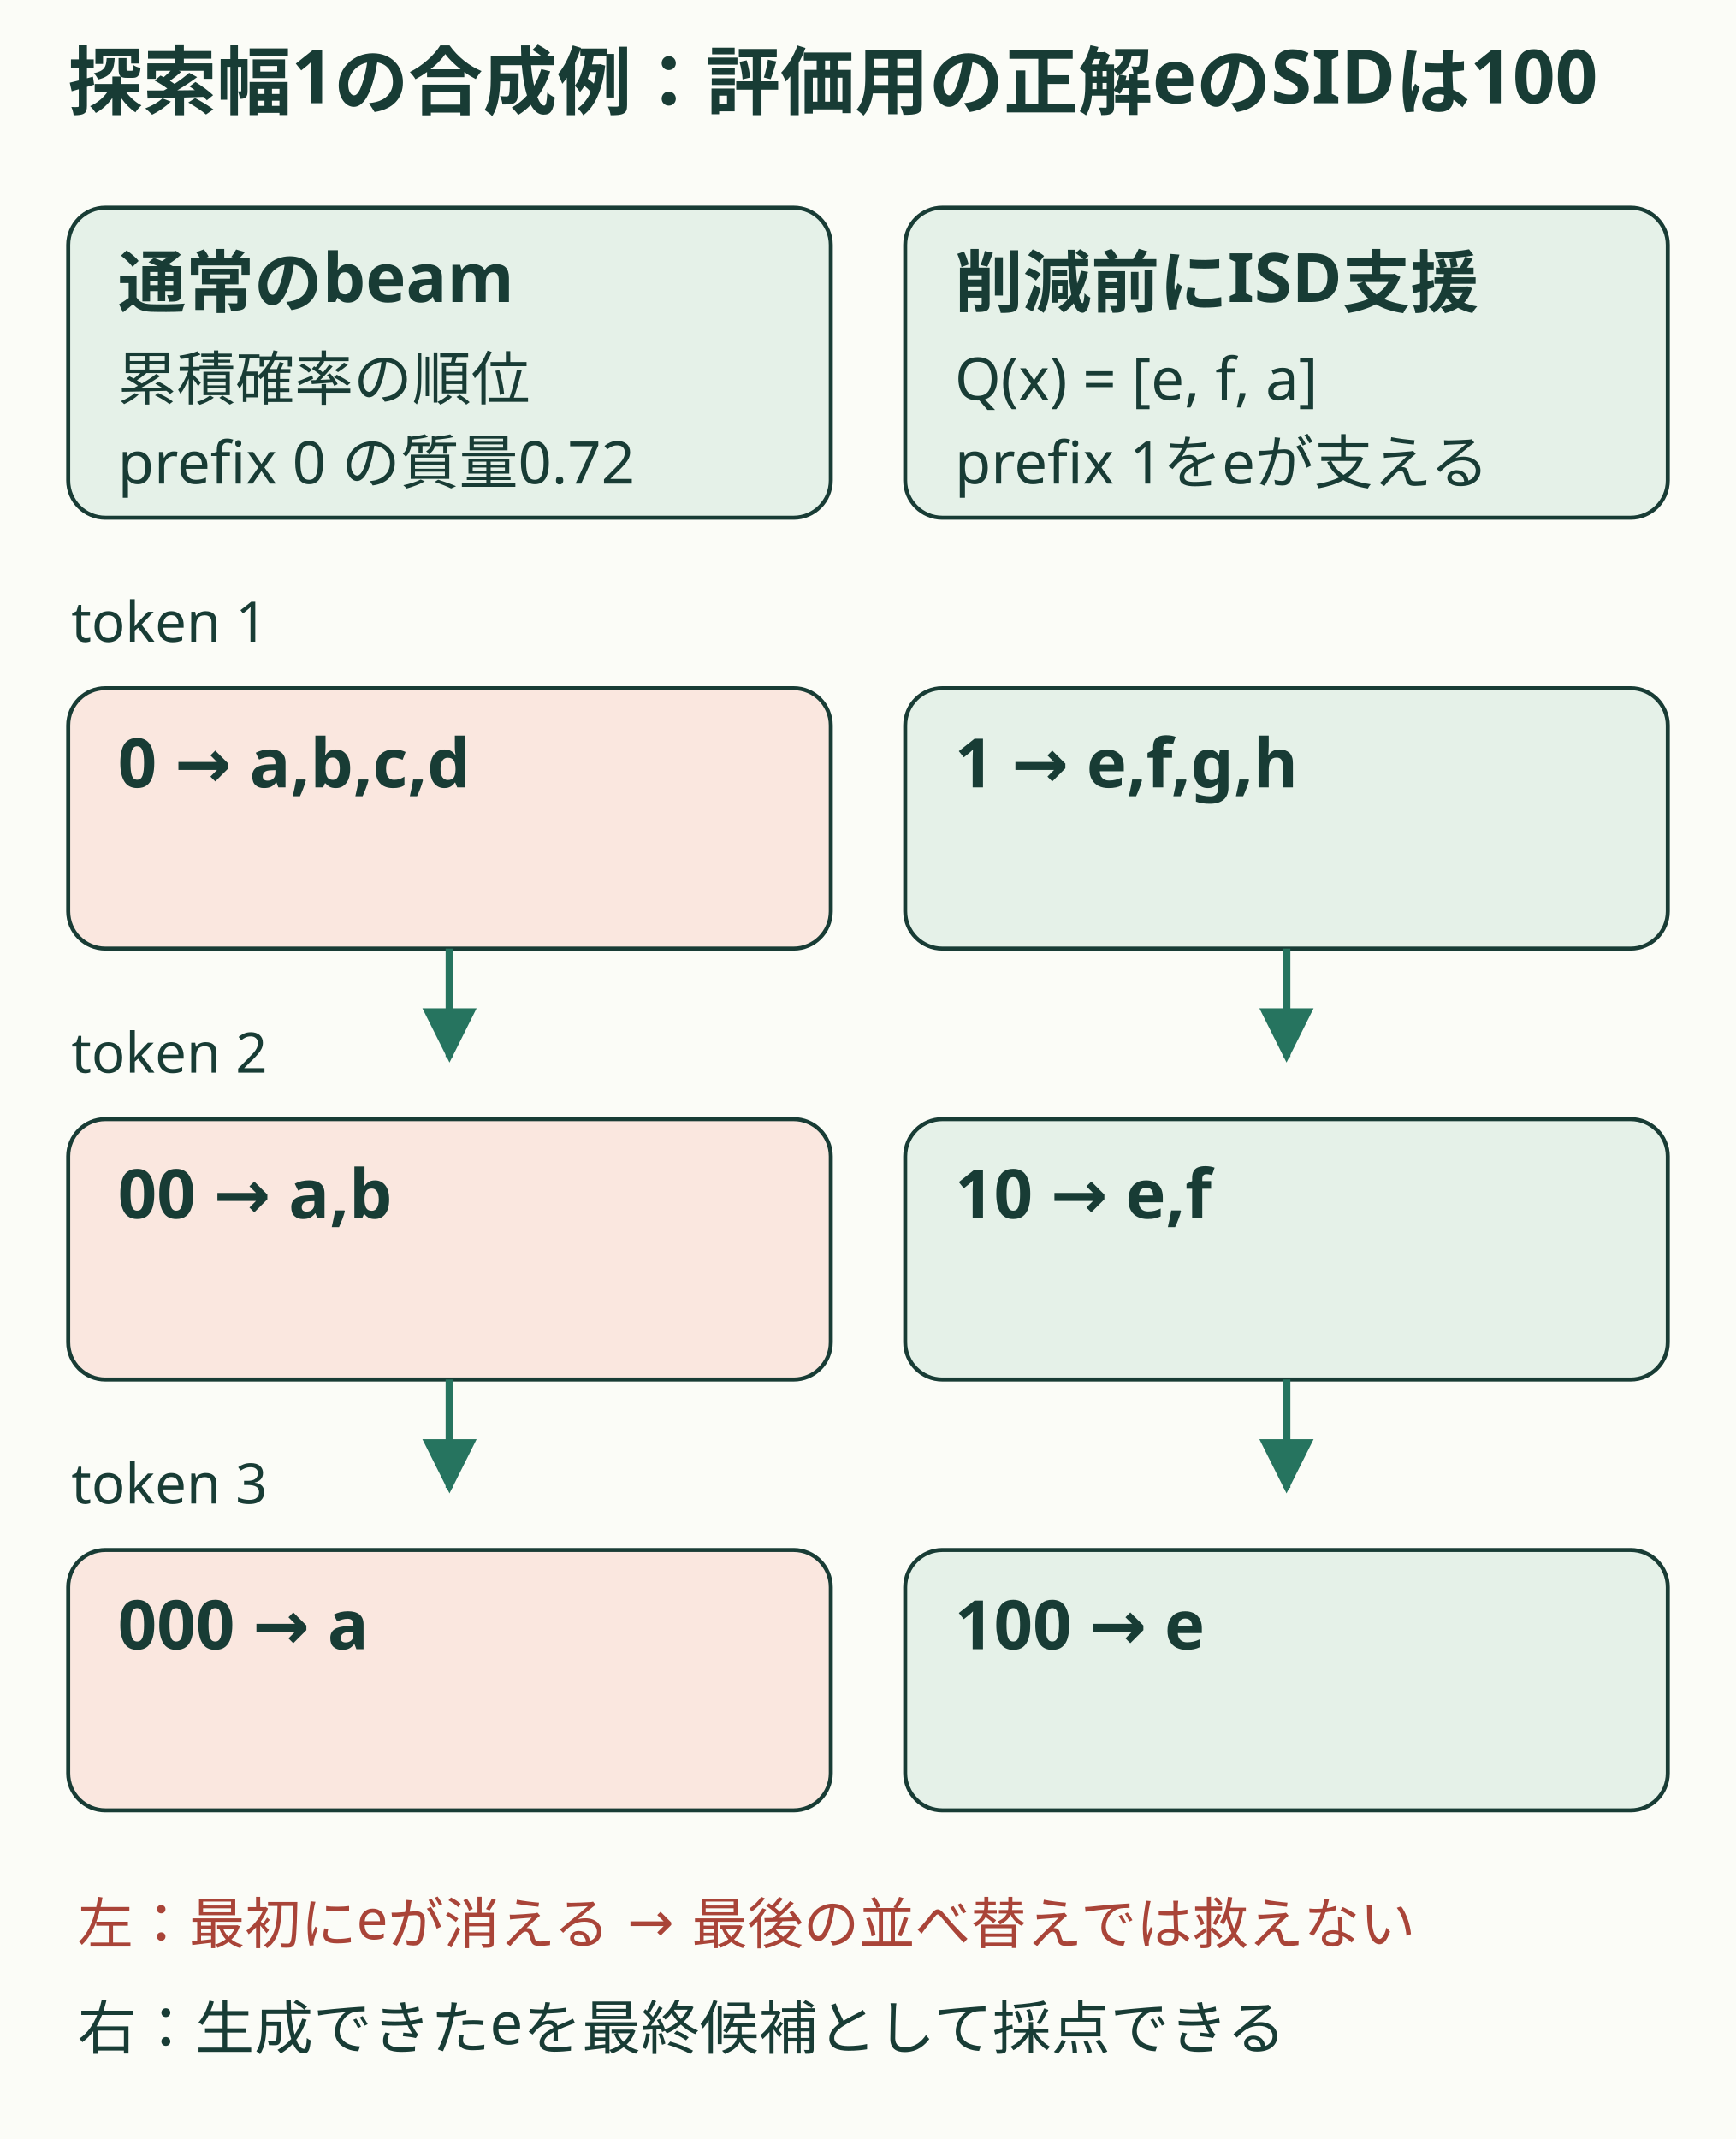
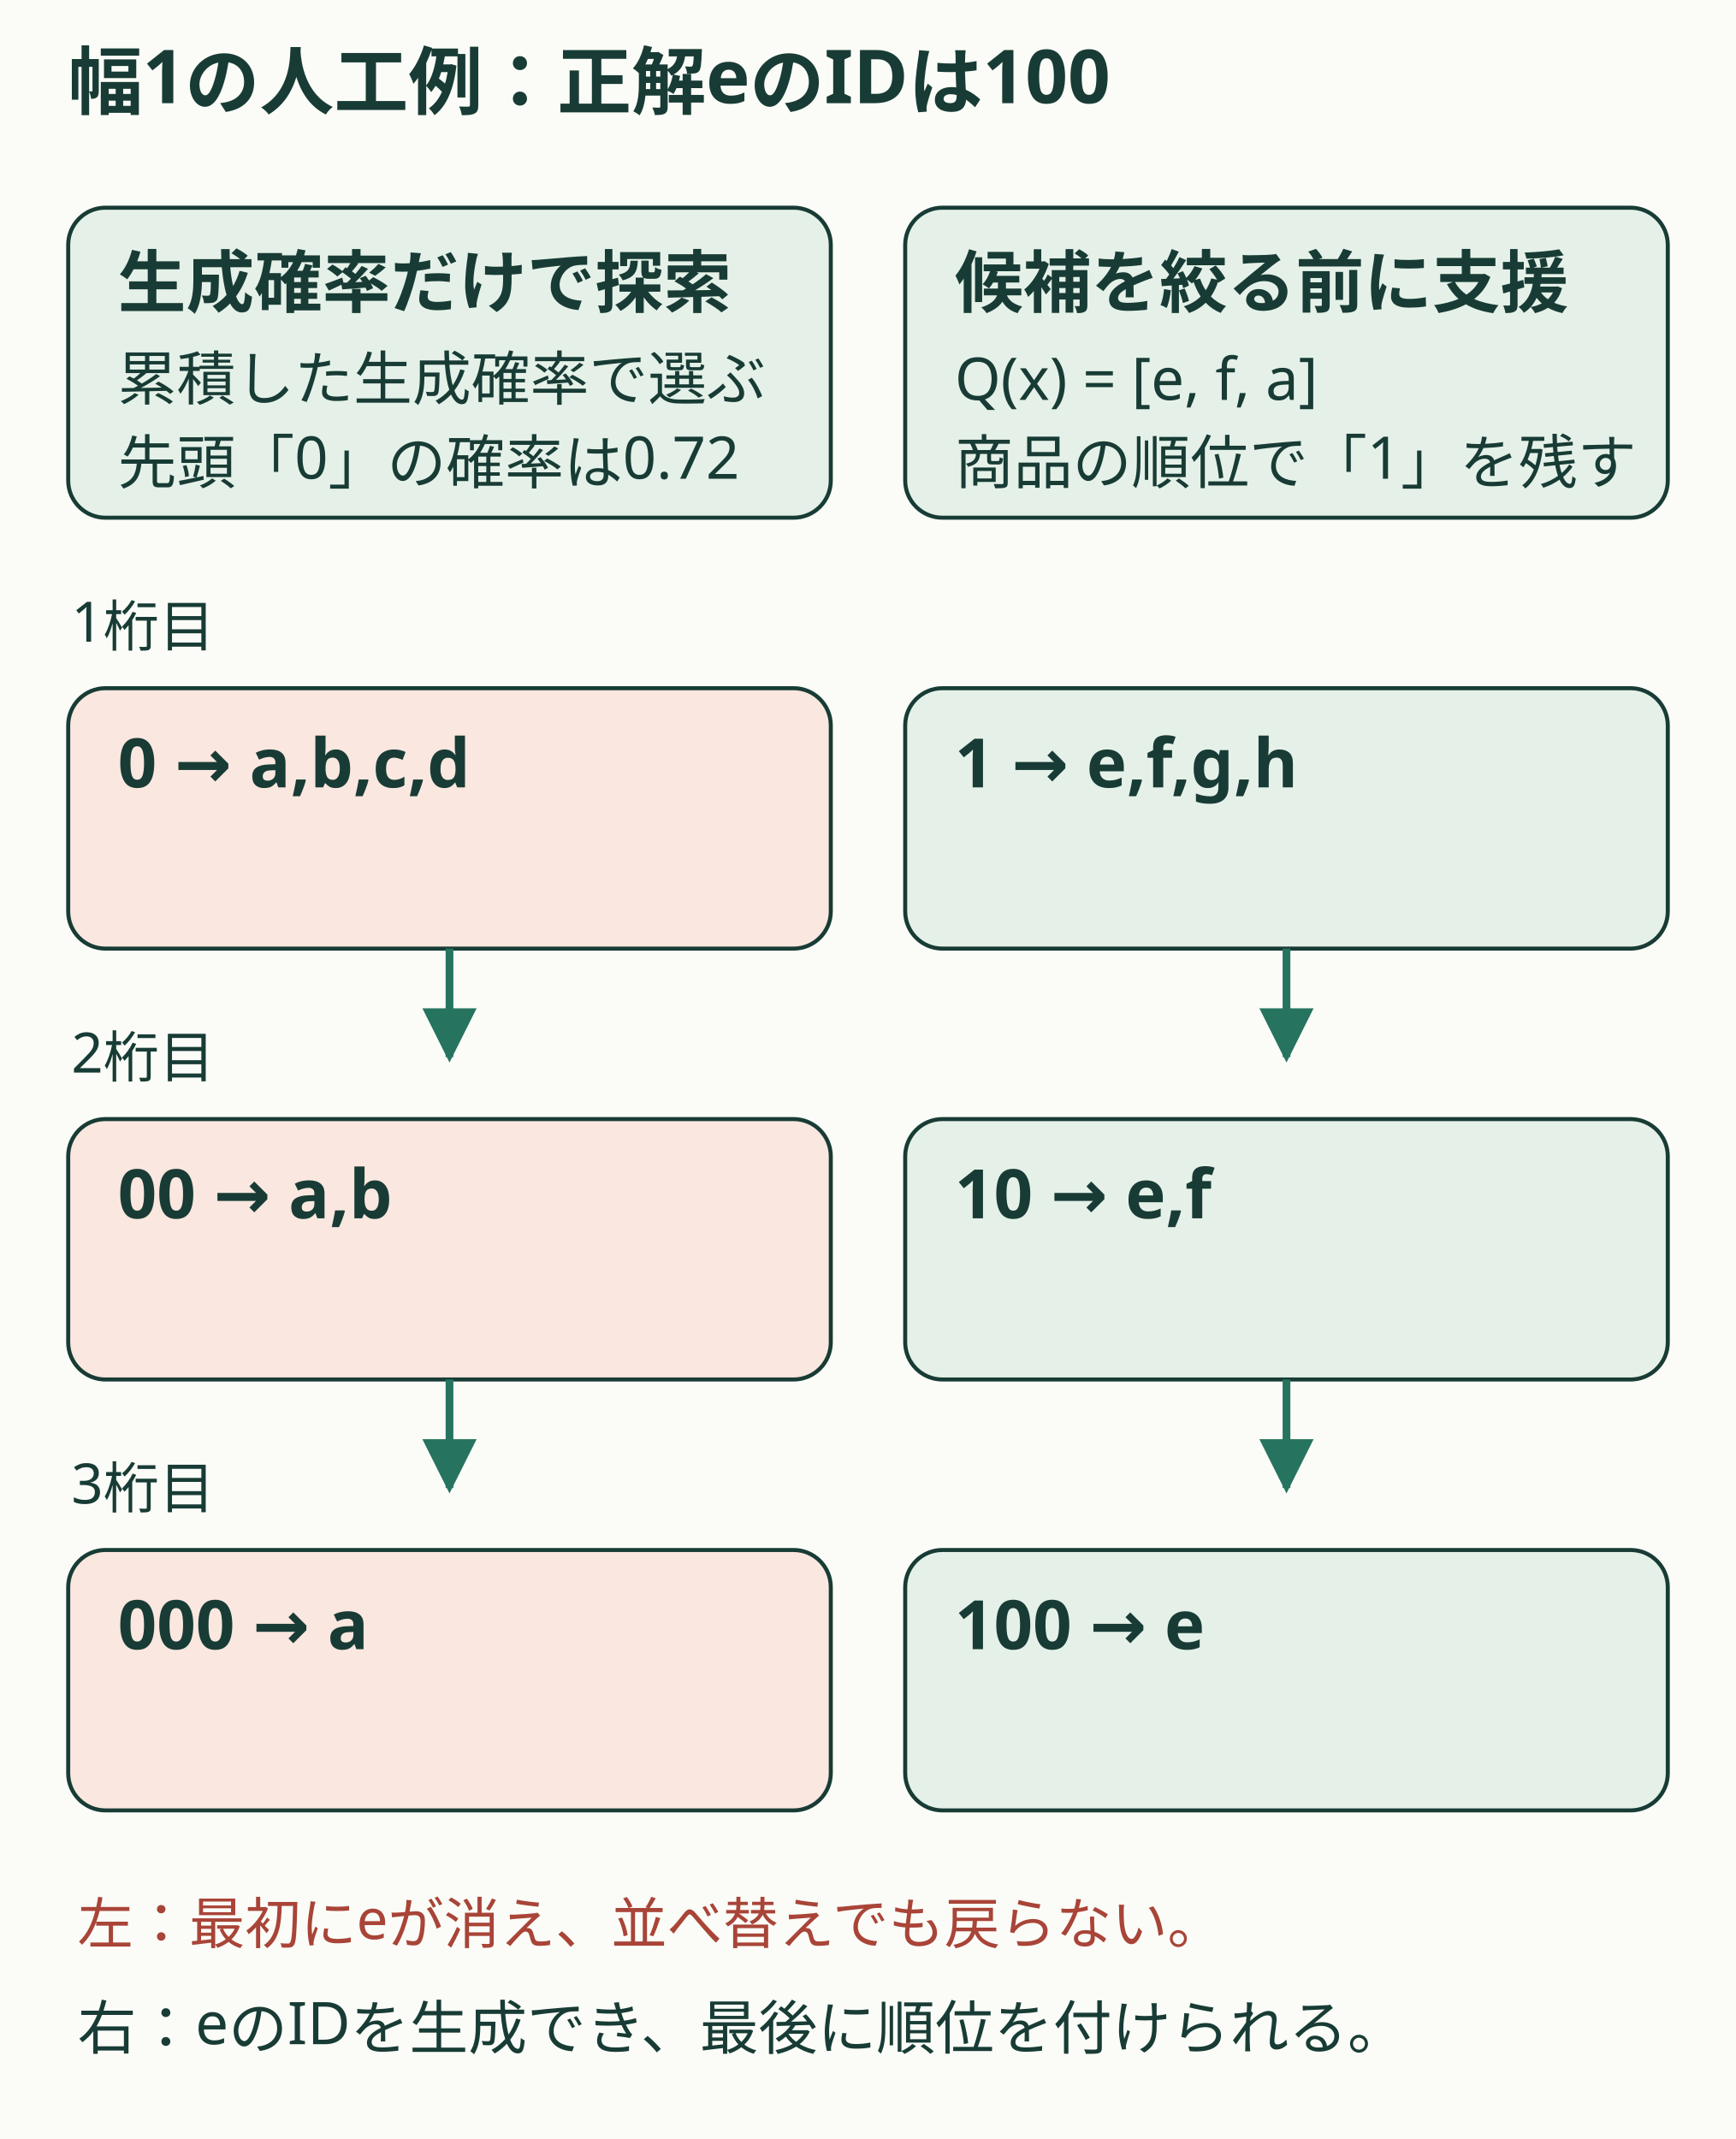
<svg xmlns="http://www.w3.org/2000/svg" viewBox="0 0 560 690" role="img" aria-labelledby="title desc">
  <defs>
    <marker id="arr" viewBox="0 0 10 10" refX="9" refY="5" markerWidth="7" markerHeight="7" orient="auto-start-reverse">
      <path d="M0 0 L10 5 L0 10 Z" fill="#26745f" />
    </marker>
  </defs>
  <rect width="560" height="690" fill="#fbfcf7" />
  <g font-family="sans-serif">
-     <text x="22" y="35" font-size="24" fill="#183c35" font-weight="bold">探索幅1の合成例：評価用の正解eのSIDは100</text>
+     <text x="22" y="35" font-size="24" fill="#183c35" font-weight="bold">幅1の人工例：正解eのIDは100</text>
    <rect x="22" y="67" width="246" height="100" rx="12" fill="#e5f1e8" stroke="#183c35" stroke-width="1.3" />
-     <text x="38" y="99" font-size="22" fill="#183c35" font-weight="bold">通常のbeam</text>
-     <text x="38" y="129" font-size="19" fill="#183c35" font-weight="normal">累積確率の順位</text>
-     <text x="38" y="156" font-size="19" fill="#183c35" font-weight="normal">prefix 0 の質量0.72</text>
+     <text x="38" y="99" font-size="22" fill="#183c35" font-weight="bold">生成確率だけで探索</text>
+     <text x="38" y="129" font-size="19" fill="#183c35" font-weight="normal">累積した生成確率で選ぶ</text>
+     <text x="38" y="156" font-size="19" fill="#183c35" font-weight="normal">先頭「0」の確率は0.72</text>
    <rect x="292" y="67" width="246" height="100" rx="12" fill="#e5f1e8" stroke="#183c35" stroke-width="1.3" />
-     <text x="308" y="99" font-size="22" fill="#183c35" font-weight="bold">削減前にISD支援</text>
+     <text x="308" y="99" font-size="22" fill="#183c35" font-weight="bold">候補を絞る前に支援</text>
    <text x="308" y="129" font-size="19" fill="#183c35" font-weight="normal">Q(x) = [e, f, a]</text>
-     <text x="308" y="156" font-size="19" fill="#183c35" font-weight="normal">prefix 1をeが支える</text>
-     <text x="23" y="207" font-size="18" fill="#183c35" font-weight="normal">token 1</text>
+     <text x="308" y="156" font-size="19" fill="#183c35" font-weight="normal">商品の順位で「1」を残す</text>
+     <text x="23" y="207" font-size="18" fill="#183c35" font-weight="normal">1桁目</text>
    <rect x="22" y="222" width="246" height="84" rx="12" fill="#fae7df" stroke="#183c35" stroke-width="1.3" />
    <text x="38" y="254" font-size="22" fill="#183c35" font-weight="bold">0 → a,b,c,d</text>
    <rect x="292" y="222" width="246" height="84" rx="12" fill="#e5f1e8" stroke="#183c35" stroke-width="1.3" />
    <text x="308" y="254" font-size="22" fill="#183c35" font-weight="bold">1 → e,f,g,h</text>
    <path d="M145,306 L145,341" stroke="#26745f" stroke-width="2.5" fill="none" marker-end="url(#arr)" />
    <path d="M415,306 L415,341" stroke="#26745f" stroke-width="2.5" fill="none" marker-end="url(#arr)" />
-     <text x="23" y="346" font-size="18" fill="#183c35" font-weight="normal">token 2</text>
+     <text x="23" y="346" font-size="18" fill="#183c35" font-weight="normal">2桁目</text>
    <rect x="22" y="361" width="246" height="84" rx="12" fill="#fae7df" stroke="#183c35" stroke-width="1.3" />
    <text x="38" y="393" font-size="22" fill="#183c35" font-weight="bold">00 → a,b</text>
    <rect x="292" y="361" width="246" height="84" rx="12" fill="#e5f1e8" stroke="#183c35" stroke-width="1.3" />
    <text x="308" y="393" font-size="22" fill="#183c35" font-weight="bold">10 → e,f</text>
    <path d="M145,445 L145,480" stroke="#26745f" stroke-width="2.5" fill="none" marker-end="url(#arr)" />
    <path d="M415,445 L415,480" stroke="#26745f" stroke-width="2.5" fill="none" marker-end="url(#arr)" />
-     <text x="23" y="485" font-size="18" fill="#183c35" font-weight="normal">token 3</text>
+     <text x="23" y="485" font-size="18" fill="#183c35" font-weight="normal">3桁目</text>
    <rect x="22" y="500" width="246" height="84" rx="12" fill="#fae7df" stroke="#183c35" stroke-width="1.3" />
    <text x="38" y="532" font-size="22" fill="#183c35" font-weight="bold">000 → a</text>
    <rect x="292" y="500" width="246" height="84" rx="12" fill="#e5f1e8" stroke="#183c35" stroke-width="1.3" />
    <text x="308" y="532" font-size="22" fill="#183c35" font-weight="bold">100 → e</text>
-     <text x="25" y="627" font-size="18" fill="#a94438" font-weight="normal">左：最初にeが消える → 最後の並べ替えでは救えない</text>
-     <text x="25" y="661" font-size="19" fill="#183c35" font-weight="normal">右：生成できたeを最終候補として採点できる</text>
+     <text x="25" y="627" font-size="18" fill="#a94438" font-weight="normal">左：最初にeが消え、並べ替えでも戻らない。</text>
+     <text x="25" y="661" font-size="19" fill="#183c35" font-weight="normal">右：eのIDを生成でき、最後に順位を付けられる。</text>
  </g>
</svg>
